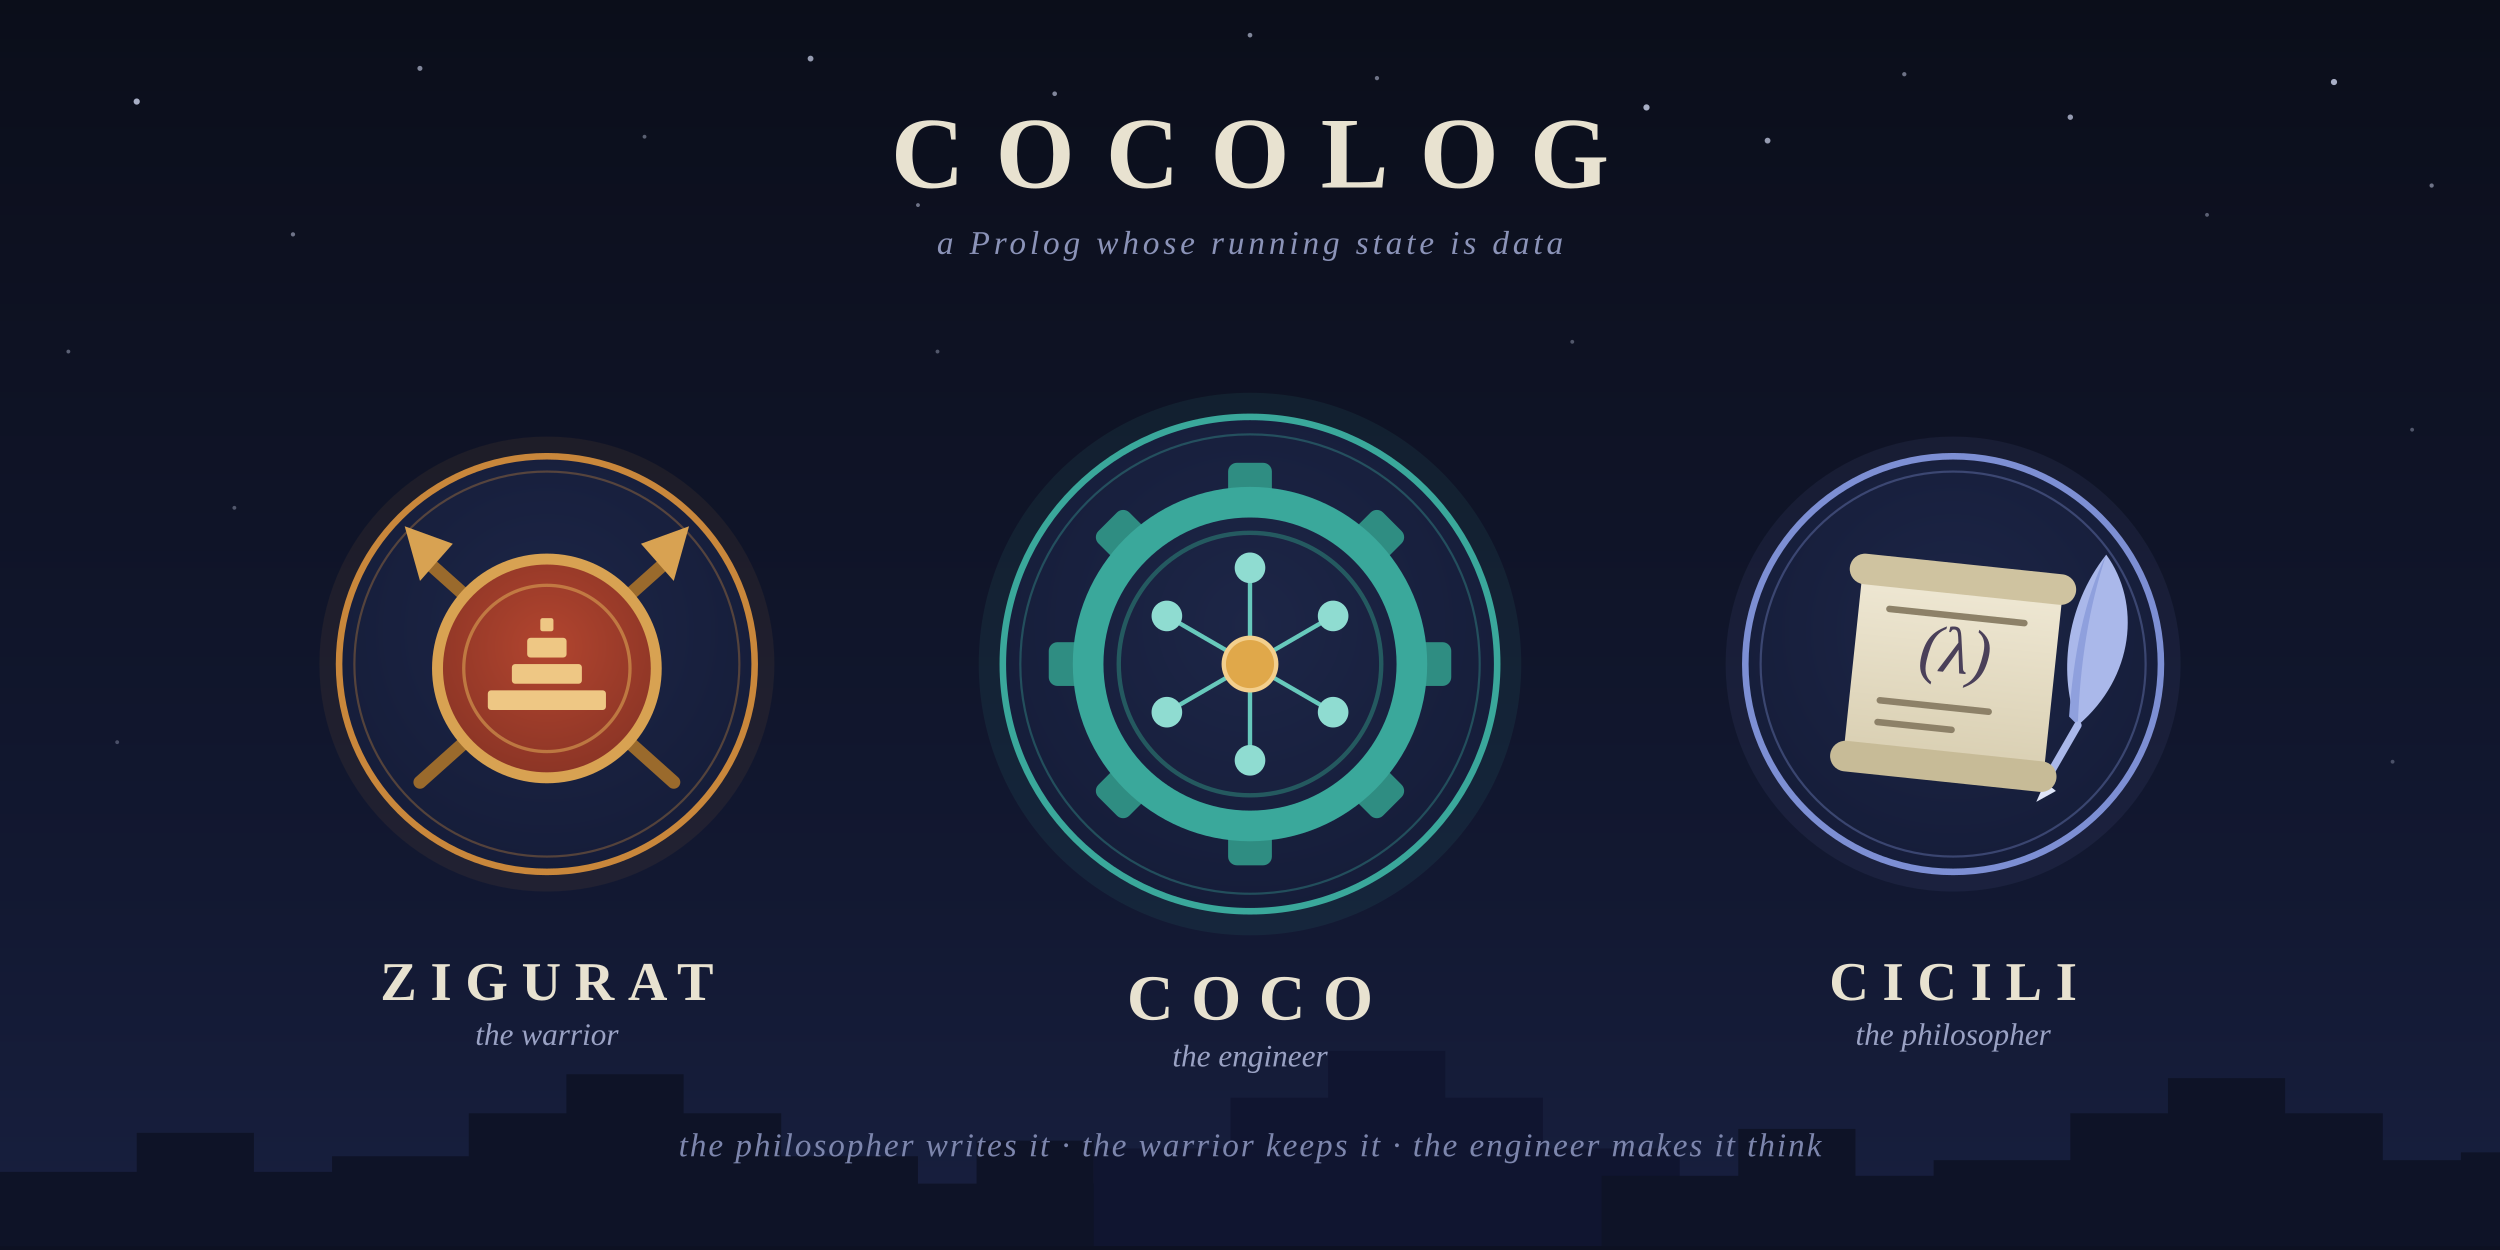
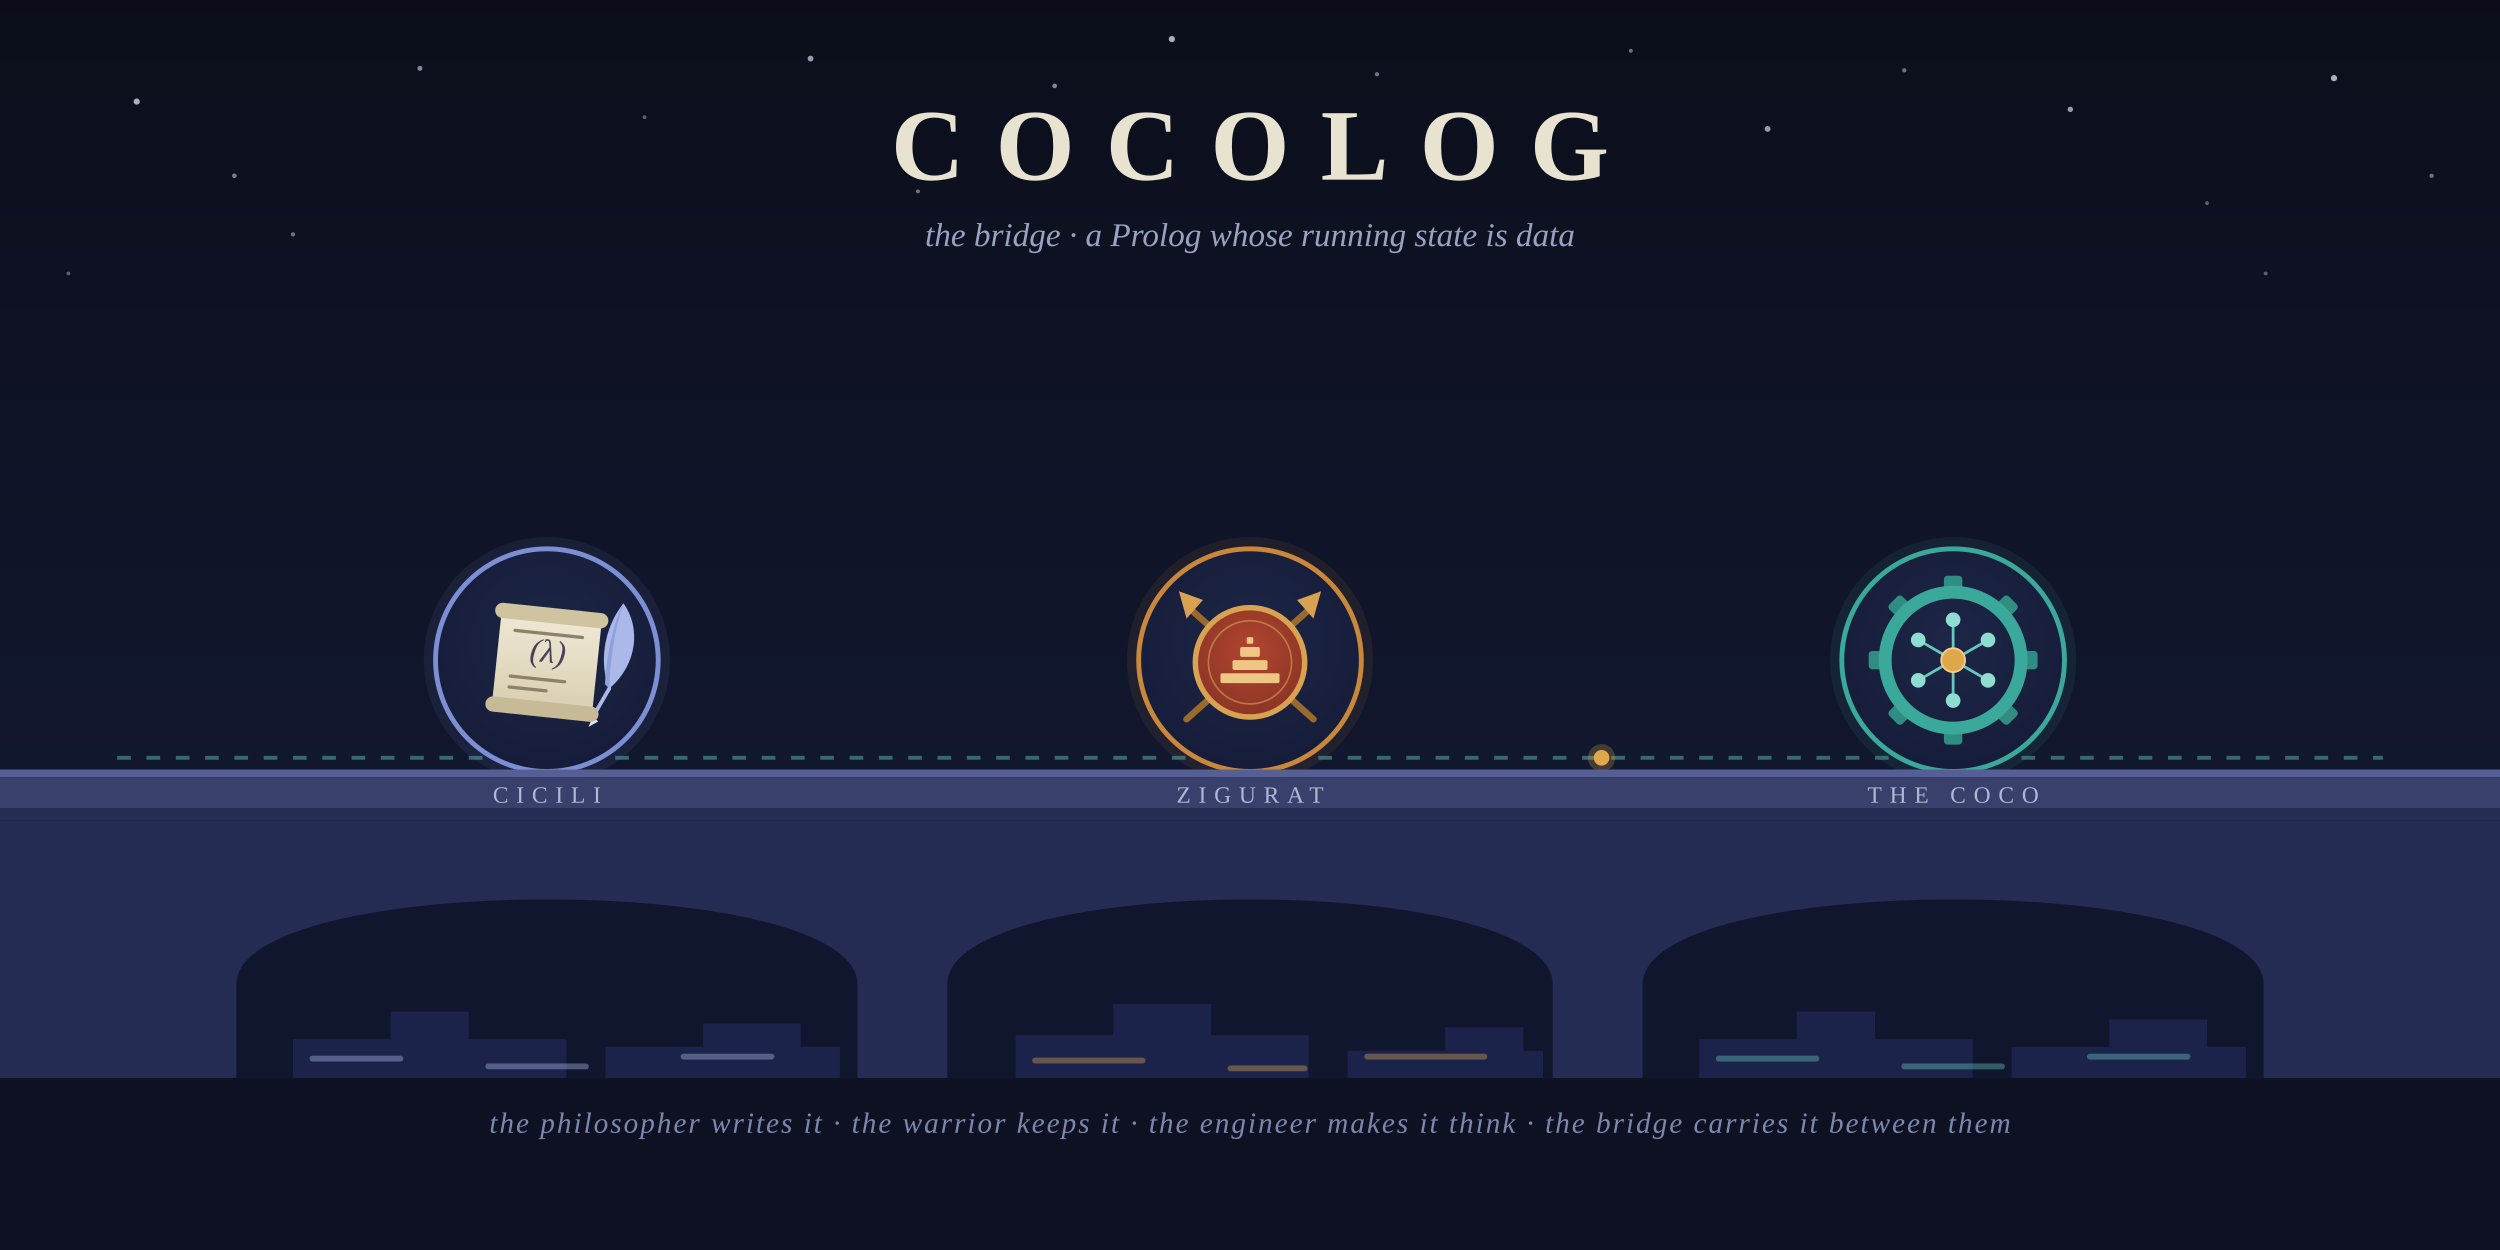
<svg xmlns="http://www.w3.org/2000/svg" width="1280" height="640" viewBox="0 0 1280 640">
  <defs>
    <linearGradient id="sky" x1="0" y1="0" x2="0" y2="1">
      <stop offset="0" stop-color="#0b0e1a" />
      <stop offset="0.7" stop-color="#121831" />
      <stop offset="1" stop-color="#182040" />
    </linearGradient>
    <radialGradient id="medal" cx="0.5" cy="0.42" r="0.75">
      <stop offset="0" stop-color="#1d2647" />
      <stop offset="1" stop-color="#131a35" />
    </radialGradient>
    <radialGradient id="shieldface" cx="0.5" cy="0.4" r="0.8">
      <stop offset="0" stop-color="#b2452f" />
      <stop offset="1" stop-color="#7e2f22" />
    </radialGradient>
    <linearGradient id="parch" x1="0" y1="0" x2="0" y2="1">
      <stop offset="0" stop-color="#efe8d4" />
      <stop offset="1" stop-color="#d9cfb2" />
    </linearGradient>
  </defs>
  <rect width="1280" height="640" fill="url(#sky)" />
  <g fill="#cfd6ef">
    <circle cx="70" cy="52" r="1.6" opacity="0.8" />
    <circle cx="150" cy="120" r="1.1" opacity="0.5" />
    <circle cx="215" cy="35" r="1.3" opacity="0.6" />
-     <circle cx="330" cy="70" r="1.0" opacity="0.4" />
+     <circle cx="330" cy="60" r="1.0" opacity="0.4" />
    <circle cx="415" cy="30" r="1.5" opacity="0.7" />
-     <circle cx="470" cy="105" r="1.0" opacity="0.5" />
-     <circle cx="540" cy="48" r="1.2" opacity="0.6" />
-     <circle cx="843" cy="55" r="1.6" opacity="0.8" />
-     <circle cx="705" cy="40" r="1.1" opacity="0.5" />
-     <circle cx="760" cy="90" r="1.4" opacity="0.6" />
-     <circle cx="905" cy="72" r="1.5" opacity="0.7" />
-     <circle cx="975" cy="38" r="1.1" opacity="0.5" />
-     <circle cx="1060" cy="60" r="1.4" opacity="0.7" />
-     <circle cx="1130" cy="110" r="1.0" opacity="0.4" />
-     <circle cx="1195" cy="42" r="1.6" opacity="0.8" />
-     <circle cx="1245" cy="95" r="1.1" opacity="0.5" />
-     <circle cx="35" cy="180" r="1.0" opacity="0.4" />
-     <circle cx="120" cy="260" r="1.0" opacity="0.35" />
-     <circle cx="480" cy="180" r="1.0" opacity="0.35" />
-     <circle cx="805" cy="175" r="1.0" opacity="0.35" />
-     <circle cx="1235" cy="220" r="1.0" opacity="0.35" />
-     <circle cx="60" cy="380" r="1.0" opacity="0.3" />
-     <circle cx="1225" cy="390" r="1.0" opacity="0.3" />
-     <circle cx="640" cy="18" r="1.2" opacity="0.6" />
+     <circle cx="470" cy="98" r="1.0" opacity="0.5" />
+     <circle cx="540" cy="44" r="1.2" opacity="0.6" />
+     <circle cx="600" cy="20" r="1.6" opacity="0.8" />
+     <circle cx="705" cy="38" r="1.1" opacity="0.5" />
+     <circle cx="760" cy="86" r="1.4" opacity="0.6" />
+     <circle cx="835" cy="26" r="1.0" opacity="0.5" />
+     <circle cx="905" cy="66" r="1.5" opacity="0.7" />
+     <circle cx="975" cy="36" r="1.1" opacity="0.5" />
+     <circle cx="1060" cy="56" r="1.4" opacity="0.7" />
+     <circle cx="1130" cy="104" r="1.0" opacity="0.4" />
+     <circle cx="1195" cy="40" r="1.6" opacity="0.8" />
+     <circle cx="1245" cy="90" r="1.1" opacity="0.5" />
+     <circle cx="35" cy="140" r="1.0" opacity="0.4" />
+     <circle cx="120" cy="90" r="1.2" opacity="0.55" />
+     <circle cx="1160" cy="140" r="1.0" opacity="0.4" />
  </g>
-   <g fill="#0e1327">
-     <path d="M0 640 L0 600 H70 V580 H130 V600 H200 V640 Z" />
-     <path d="M170 640 V592 H240 V570 H290 V550 H350 V570 H400 V592 H470 V640 Z" />
-     <path d="M430 640 V606 H500 V584 H560 V606 H630 V640 Z" />
-     <path d="M560 640 V588 H630 V562 H680 V538 H740 V562 H790 V588 H860 V640 Z" fill="#101530" />
-     <path d="M820 640 V602 H890 V578 H950 V602 H1020 V640 Z" />
-     <path d="M990 640 V594 H1060 V570 H1110 V552 H1170 V570 H1220 V594 H1280 V640 Z" />
-     <path d="M1200 640 V608 H1260 V590 H1280 V640 Z" />
-   </g>
-   <rect y="638" width="1280" height="2" fill="#0d1122" />
-   <text x="640" y="96" font-family="Georgia, 'Times New Roman', serif" font-size="52" font-weight="bold" fill="#e8e2d0" text-anchor="middle" letter-spacing="16">COCOLOG</text>
-   <text x="640" y="130" font-family="Georgia, 'Times New Roman', serif" font-size="17" font-style="italic" fill="#8b93b8" text-anchor="middle" letter-spacing="2">a Prolog whose running state is data</text>
-   <g transform="translate(0,172) translate(280,168) scale(1.12) translate(-280,-168)">
-     <circle cx="280" cy="168" r="104" fill="#c9873b" opacity="0.08" />
-     <circle cx="280" cy="168" r="95" fill="url(#medal)" stroke="#c9873b" stroke-width="3" />
-     <circle cx="280" cy="168" r="88" fill="none" stroke="#c9873b" stroke-width="1" opacity="0.35" />
-     <g stroke="#9a6a2c" stroke-width="6" stroke-linecap="round">
-       <line x1="224" y1="120" x2="338" y2="222" />
-       <line x1="336" y1="120" x2="222" y2="222" />
-     </g>
-     <path d="M215 105 L237 113 L222 130 Z" fill="#d8a252" />
-     <path d="M345 105 L323 113 L338 130 Z" fill="#d8a252" />
-     <circle cx="280" cy="170" r="50" fill="url(#shieldface)" stroke="#d8a252" stroke-width="5" />
-     <circle cx="280" cy="170" r="38" fill="none" stroke="#d8a252" stroke-width="1.5" opacity="0.6" />
-     <g fill="#eec784">
-       <rect x="253" y="180" width="54" height="9" rx="1.5" />
-       <rect x="264" y="168" width="32" height="9" rx="1.5" />
-       <rect x="271" y="156" width="18" height="9" rx="1.5" />
-       <rect x="277" y="147" width="6" height="6" rx="1" />
-     </g>
-   </g>
-   <g transform="translate(0,178) translate(640,162) scale(1.12) translate(-640,-162)">
-     <circle cx="640" cy="162" r="124" fill="#3aa89b" opacity="0.09" />
-     <circle cx="640" cy="162" r="113" fill="url(#medal)" stroke="#3aa89b" stroke-width="3" />
-     <circle cx="640" cy="162" r="105" fill="none" stroke="#3aa89b" stroke-width="1" opacity="0.35" />
-     <g fill="#2f8d82">
-       <g transform="translate(640,162)">
-         <rect x="-10" y="-92" width="20" height="20" rx="4" />
-         <rect x="-10" y="72" width="20" height="20" rx="4" />
-         <rect x="-92" y="-10" width="20" height="20" rx="4" />
-         <rect x="72" y="-10" width="20" height="20" rx="4" />
-         <g transform="rotate(45)">
-           <rect x="-10" y="-92" width="20" height="20" rx="4" />
-           <rect x="-10" y="72" width="20" height="20" rx="4" />
-           <rect x="-92" y="-10" width="20" height="20" rx="4" />
-           <rect x="72" y="-10" width="20" height="20" rx="4" />
+   <text x="640" y="92" font-family="Georgia, 'Times New Roman', serif" font-size="52" font-weight="bold" fill="#e8e2d0" text-anchor="middle" letter-spacing="16">COCOLOG</text>
+   <text x="640" y="126" font-family="Georgia, 'Times New Roman', serif" font-size="17" font-style="italic" fill="#9aa2c4" text-anchor="middle">the bridge · a Prolog whose running state is data</text>
+   <g transform="translate(0,196)">
+     <line x1="60" y1="192" x2="1220" y2="192" stroke="#67c9bc" stroke-width="2" stroke-dasharray="7 8" opacity="0.45" />
+     <g>
+       <circle cx="280" cy="142" r="63" fill="#7d8fd4" opacity="0.09" />
+       <circle cx="280" cy="142" r="57" fill="url(#medal)" stroke="#7d8fd4" stroke-width="2.5" />
+       <g transform="translate(280,142) scale(0.56) translate(-1000,-170)">
+         <g>
+           <path d="M1070 118 C1086 140 1083 174 1057 196 C1048 174 1051 142 1070 118 Z" fill="#aab8ea" />
+           <path d="M1070 118 C1062 142 1058 168 1057 196 L1053 192 C1055 164 1060 138 1070 118 Z" fill="#8fa0dd" />
+           <line x1="1057" y1="196" x2="1042" y2="222" stroke="#aab8ea" stroke-width="3.5" stroke-linecap="round" />
+           <path d="M1042 222 L1038 231 L1047 226 Z" fill="#dfe5f8" />
+         </g>
+         <g transform="rotate(6 1000 172)">
+           <rect x="954" y="130" width="92" height="84" fill="url(#parch)" rx="3" />
+           <rect x="948" y="122" width="104" height="14" rx="7" fill="#cfc3a0" />
+           <rect x="948" y="208" width="104" height="14" rx="7" fill="#c7bb97" />
+           <text x="1000" y="172" font-family="Georgia, 'Times New Roman', serif" font-size="30" fill="#4a4059" text-anchor="middle" font-style="italic">(λ)</text>
+           <g stroke="#8d8168" stroke-width="3" stroke-linecap="round">
+             <line x1="968" y1="188" x2="1018" y2="188" />
+             <line x1="968" y1="198" x2="1002" y2="198" />
+             <line x1="968" y1="146" x2="1030" y2="146" />
+           </g>
        </g>
      </g>
    </g>
-     <circle cx="640" cy="162" r="74" fill="none" stroke="#3aa89b" stroke-width="14" />
-     <circle cx="640" cy="162" r="60" fill="none" stroke="#2c7f75" stroke-width="2" opacity="0.6" />
-     <g stroke="#67c9bc" stroke-width="2">
-       <line x1="640" y1="162" x2="640" y2="118" />
-       <line x1="640" y1="162" x2="678" y2="140" />
-       <line x1="640" y1="162" x2="678" y2="184" />
-       <line x1="640" y1="162" x2="640" y2="206" />
-       <line x1="640" y1="162" x2="602" y2="184" />
-       <line x1="640" y1="162" x2="602" y2="140" />
-     </g>
-     <g fill="#8fdcd1">
-       <circle cx="640" cy="118" r="7" />
-       <circle cx="678" cy="140" r="7" />
-       <circle cx="678" cy="184" r="7" />
-       <circle cx="640" cy="206" r="7" />
-       <circle cx="602" cy="184" r="7" />
-       <circle cx="602" cy="140" r="7" />
-     </g>
-     <circle cx="640" cy="162" r="12" fill="#e0a84a" stroke="#f3cf8d" stroke-width="2" />
-   </g>
-   <g transform="translate(0,172) translate(1000,168) scale(1.12) translate(-1000,-168)">
-     <circle cx="1000" cy="168" r="104" fill="#7d8fd4" opacity="0.08" />
-     <circle cx="1000" cy="168" r="95" fill="url(#medal)" stroke="#7d8fd4" stroke-width="3" />
-     <circle cx="1000" cy="168" r="88" fill="none" stroke="#7d8fd4" stroke-width="1" opacity="0.35" />
    <g>
-       <path d="M1070 118 C1086 140 1083 174 1057 196 C1048 174 1051 142 1070 118 Z" fill="#aab8ea" />
-       <path d="M1070 118 C1062 142 1058 168 1057 196 L1053 192 C1055 164 1060 138 1070 118 Z" fill="#8fa0dd" />
-       <line x1="1057" y1="196" x2="1042" y2="222" stroke="#aab8ea" stroke-width="3.5" stroke-linecap="round" />
-       <path d="M1042 222 L1038 231 L1047 226 Z" fill="#dfe5f8" />
-     </g>
-     <g transform="rotate(6 1000 172)">
-       <rect x="954" y="130" width="92" height="84" fill="url(#parch)" rx="3" />
-       <rect x="948" y="122" width="104" height="14" rx="7" fill="#cfc3a0" />
-       <rect x="948" y="208" width="104" height="14" rx="7" fill="#c7bb97" />
-       <text x="1000" y="172" font-family="Georgia, 'Times New Roman', serif" font-size="30" fill="#4a4059" text-anchor="middle" font-style="italic">(λ)</text>
-       <g stroke="#8d8168" stroke-width="3" stroke-linecap="round">
-         <line x1="968" y1="188" x2="1018" y2="188" />
-         <line x1="968" y1="198" x2="1002" y2="198" />
-         <line x1="968" y1="146" x2="1030" y2="146" />
+       <circle cx="640" cy="142" r="63" fill="#c9873b" opacity="0.09" />
+       <circle cx="640" cy="142" r="57" fill="url(#medal)" stroke="#c9873b" stroke-width="2.5" />
+       <g transform="translate(640,142) scale(0.56) translate(-280,-168)">
+         <g stroke="#9a6a2c" stroke-width="6" stroke-linecap="round">
+           <line x1="224" y1="120" x2="338" y2="222" />
+           <line x1="336" y1="120" x2="222" y2="222" />
+         </g>
+         <path d="M215 105 L237 113 L222 130 Z" fill="#d8a252" />
+         <path d="M345 105 L323 113 L338 130 Z" fill="#d8a252" />
+         <circle cx="280" cy="170" r="50" fill="url(#shieldface)" stroke="#d8a252" stroke-width="5" />
+         <circle cx="280" cy="170" r="38" fill="none" stroke="#d8a252" stroke-width="1.5" opacity="0.6" />
+         <g fill="#eec784">
+           <rect x="253" y="180" width="54" height="9" rx="1.5" />
+           <rect x="264" y="168" width="32" height="9" rx="1.5" />
+           <rect x="271" y="156" width="18" height="9" rx="1.5" />
+           <rect x="277" y="147" width="6" height="6" rx="1" />
+         </g>
      </g>
    </g>
+     <g>
+       <circle cx="1000" cy="142" r="63" fill="#3aa89b" opacity="0.10" />
+       <circle cx="1000" cy="142" r="57" fill="url(#medal)" stroke="#3aa89b" stroke-width="2.5" />
+       <g transform="translate(1000,142) scale(0.47) translate(-640,-162)">
+         <g fill="#2f8d82">
+           <g transform="translate(640,162)">
+             <rect x="-10" y="-92" width="20" height="20" rx="4" />
+             <rect x="-10" y="72" width="20" height="20" rx="4" />
+             <rect x="-92" y="-10" width="20" height="20" rx="4" />
+             <rect x="72" y="-10" width="20" height="20" rx="4" />
+             <g transform="rotate(45)">
+               <rect x="-10" y="-92" width="20" height="20" rx="4" />
+               <rect x="-10" y="72" width="20" height="20" rx="4" />
+               <rect x="-92" y="-10" width="20" height="20" rx="4" />
+               <rect x="72" y="-10" width="20" height="20" rx="4" />
+             </g>
+           </g>
+         </g>
+         <circle cx="640" cy="162" r="74" fill="none" stroke="#3aa89b" stroke-width="14" />
+         <g stroke="#67c9bc" stroke-width="3">
+           <line x1="640" y1="162" x2="640" y2="118" />
+           <line x1="640" y1="162" x2="678" y2="140" />
+           <line x1="640" y1="162" x2="678" y2="184" />
+           <line x1="640" y1="162" x2="640" y2="206" />
+           <line x1="640" y1="162" x2="602" y2="184" />
+           <line x1="640" y1="162" x2="602" y2="140" />
+         </g>
+         <g fill="#8fdcd1">
+           <circle cx="640" cy="118" r="8" />
+           <circle cx="678" cy="140" r="8" />
+           <circle cx="678" cy="184" r="8" />
+           <circle cx="640" cy="206" r="8" />
+           <circle cx="602" cy="184" r="8" />
+           <circle cx="602" cy="140" r="8" />
+         </g>
+         <circle cx="640" cy="162" r="13" fill="#e0a84a" stroke="#f3cf8d" stroke-width="2" />
+       </g>
+     </g>
+     <circle cx="820" cy="192" r="7" fill="#e0a84a" opacity="0.25" />
+     <circle cx="820" cy="192" r="4" fill="#e0a84a" />
+     <rect x="0" y="198" width="1280" height="4" fill="#565f94" />
+     <rect x="0" y="202" width="1280" height="16" fill="#39406b" />
+     <rect x="0" y="218" width="1280" height="6" fill="#262d52" />
+     <g font-family="Georgia, 'Times New Roman', serif" font-size="12" fill="#cfd6ef" text-anchor="middle" opacity="0.8">
+       <text x="280" y="215" letter-spacing="4">CICILI</text>
+       <text x="640" y="215" letter-spacing="4">ZIGURAT</text>
+       <text x="1000" y="215" letter-spacing="4">THE COCO</text>
+     </g>
+     <rect x="0" y="224" width="1280" height="132" fill="#242c54" />
+     <g>
+       <path d="M121 356 V308 C121 250 439 250 439 308 V356 Z" fill="#10162e" />
+       <path d="M485 356 V308 C485 250 795 250 795 308 V356 Z" fill="#10162e" />
+       <path d="M841 356 V308 C841 250 1159 250 1159 308 V356 Z" fill="#10162e" />
+       <g fill="#1b234a">
+         <path d="M150 356 V336 H200 V322 H240 V336 H290 V356 Z" />
+         <path d="M310 356 V340 H360 V328 H410 V340 H430 V356 Z" />
+         <path d="M520 356 V334 H570 V318 H620 V334 H670 V356 Z" />
+         <path d="M690 356 V342 H740 V330 H780 V342 H790 V356 Z" />
+         <path d="M870 356 V336 H920 V322 H960 V336 H1010 V356 Z" />
+         <path d="M1030 356 V340 H1080 V326 H1130 V340 H1150 V356 Z" />
+       </g>
+       <g stroke-width="3" stroke-linecap="round" opacity="0.4">
+         <g stroke="#aab8ea">
+           <line x1="160" y1="346" x2="205" y2="346" />
+           <line x1="250" y1="350" x2="300" y2="350" />
+           <line x1="350" y1="345" x2="395" y2="345" />
+         </g>
+         <g stroke="#d8a252">
+           <line x1="530" y1="347" x2="585" y2="347" />
+           <line x1="630" y1="351" x2="668" y2="351" />
+           <line x1="700" y1="345" x2="760" y2="345" />
+         </g>
+         <g stroke="#67c9bc">
+           <line x1="880" y1="346" x2="930" y2="346" />
+           <line x1="975" y1="350" x2="1025" y2="350" />
+           <line x1="1070" y1="345" x2="1120" y2="345" />
+         </g>
+       </g>
+     </g>
+     <rect x="0" y="356" width="1280" height="44" fill="#0d1122" />
+     <text x="640" y="384" font-family="Georgia, 'Times New Roman', serif" font-size="15" font-style="italic" fill="#7d86ad" text-anchor="middle" letter-spacing="1">
+     the philosopher writes it · the warrior keeps it · the engineer makes it think · the bridge carries it between them
+   </text>
  </g>
-   <g font-family="Georgia, 'Times New Roman', serif" text-anchor="middle">
-     <text x="280" y="512" font-size="28" font-weight="bold" fill="#e8e2d0" letter-spacing="7">ZIGURAT</text>
-     <text x="280" y="535" font-size="16" font-style="italic" fill="#9aa2c4">the warrior</text>
-     <text x="640" y="522" font-size="33" font-weight="bold" fill="#e8e2d0" letter-spacing="9">COCO</text>
-     <text x="640" y="546" font-size="16" font-style="italic" fill="#9aa2c4">the engineer</text>
-     <text x="1000" y="512" font-size="28" font-weight="bold" fill="#e8e2d0" letter-spacing="7">CICILI</text>
-     <text x="1000" y="535" font-size="16" font-style="italic" fill="#9aa2c4">the philosopher</text>
-   </g>
-   <text x="640" y="592" font-family="Georgia, 'Times New Roman', serif" font-size="17" font-style="italic" fill="#7d86ad" text-anchor="middle" letter-spacing="1">
-     the philosopher writes it · the warrior keeps it · the engineer makes it think
-   </text>
+   <rect x="0" y="596" width="1280" height="44" fill="#0d1122" />
</svg>
